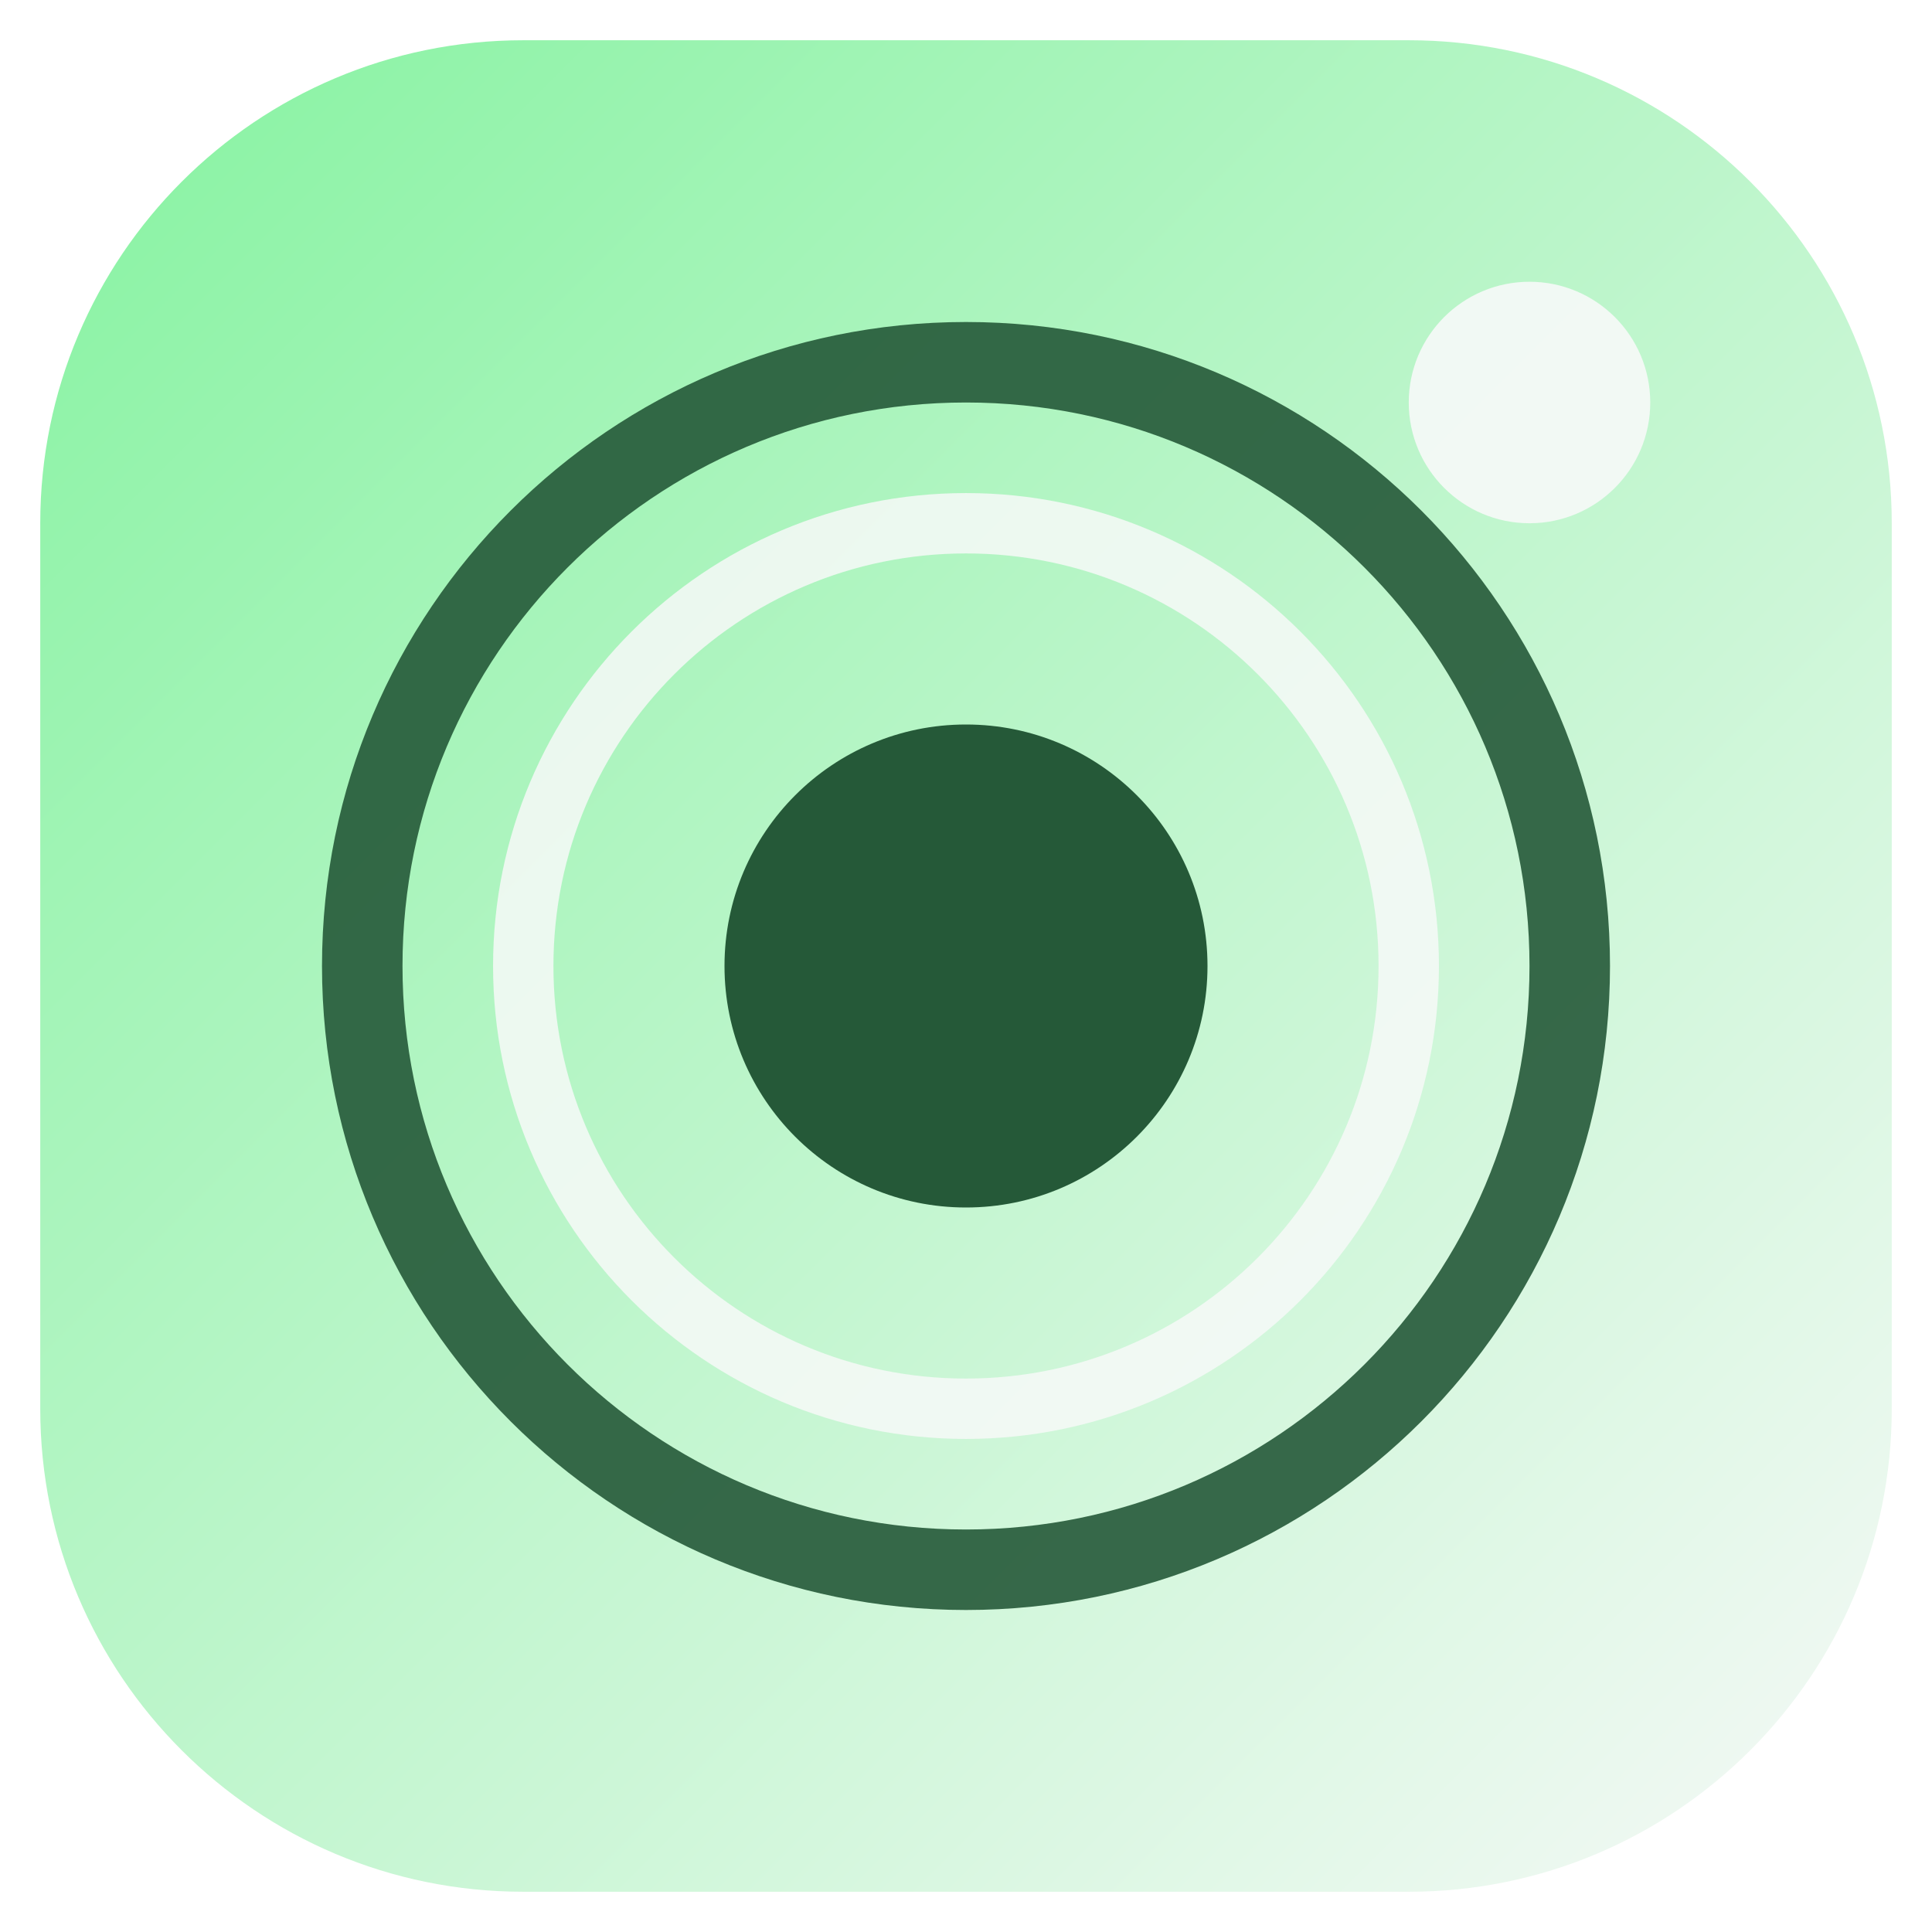
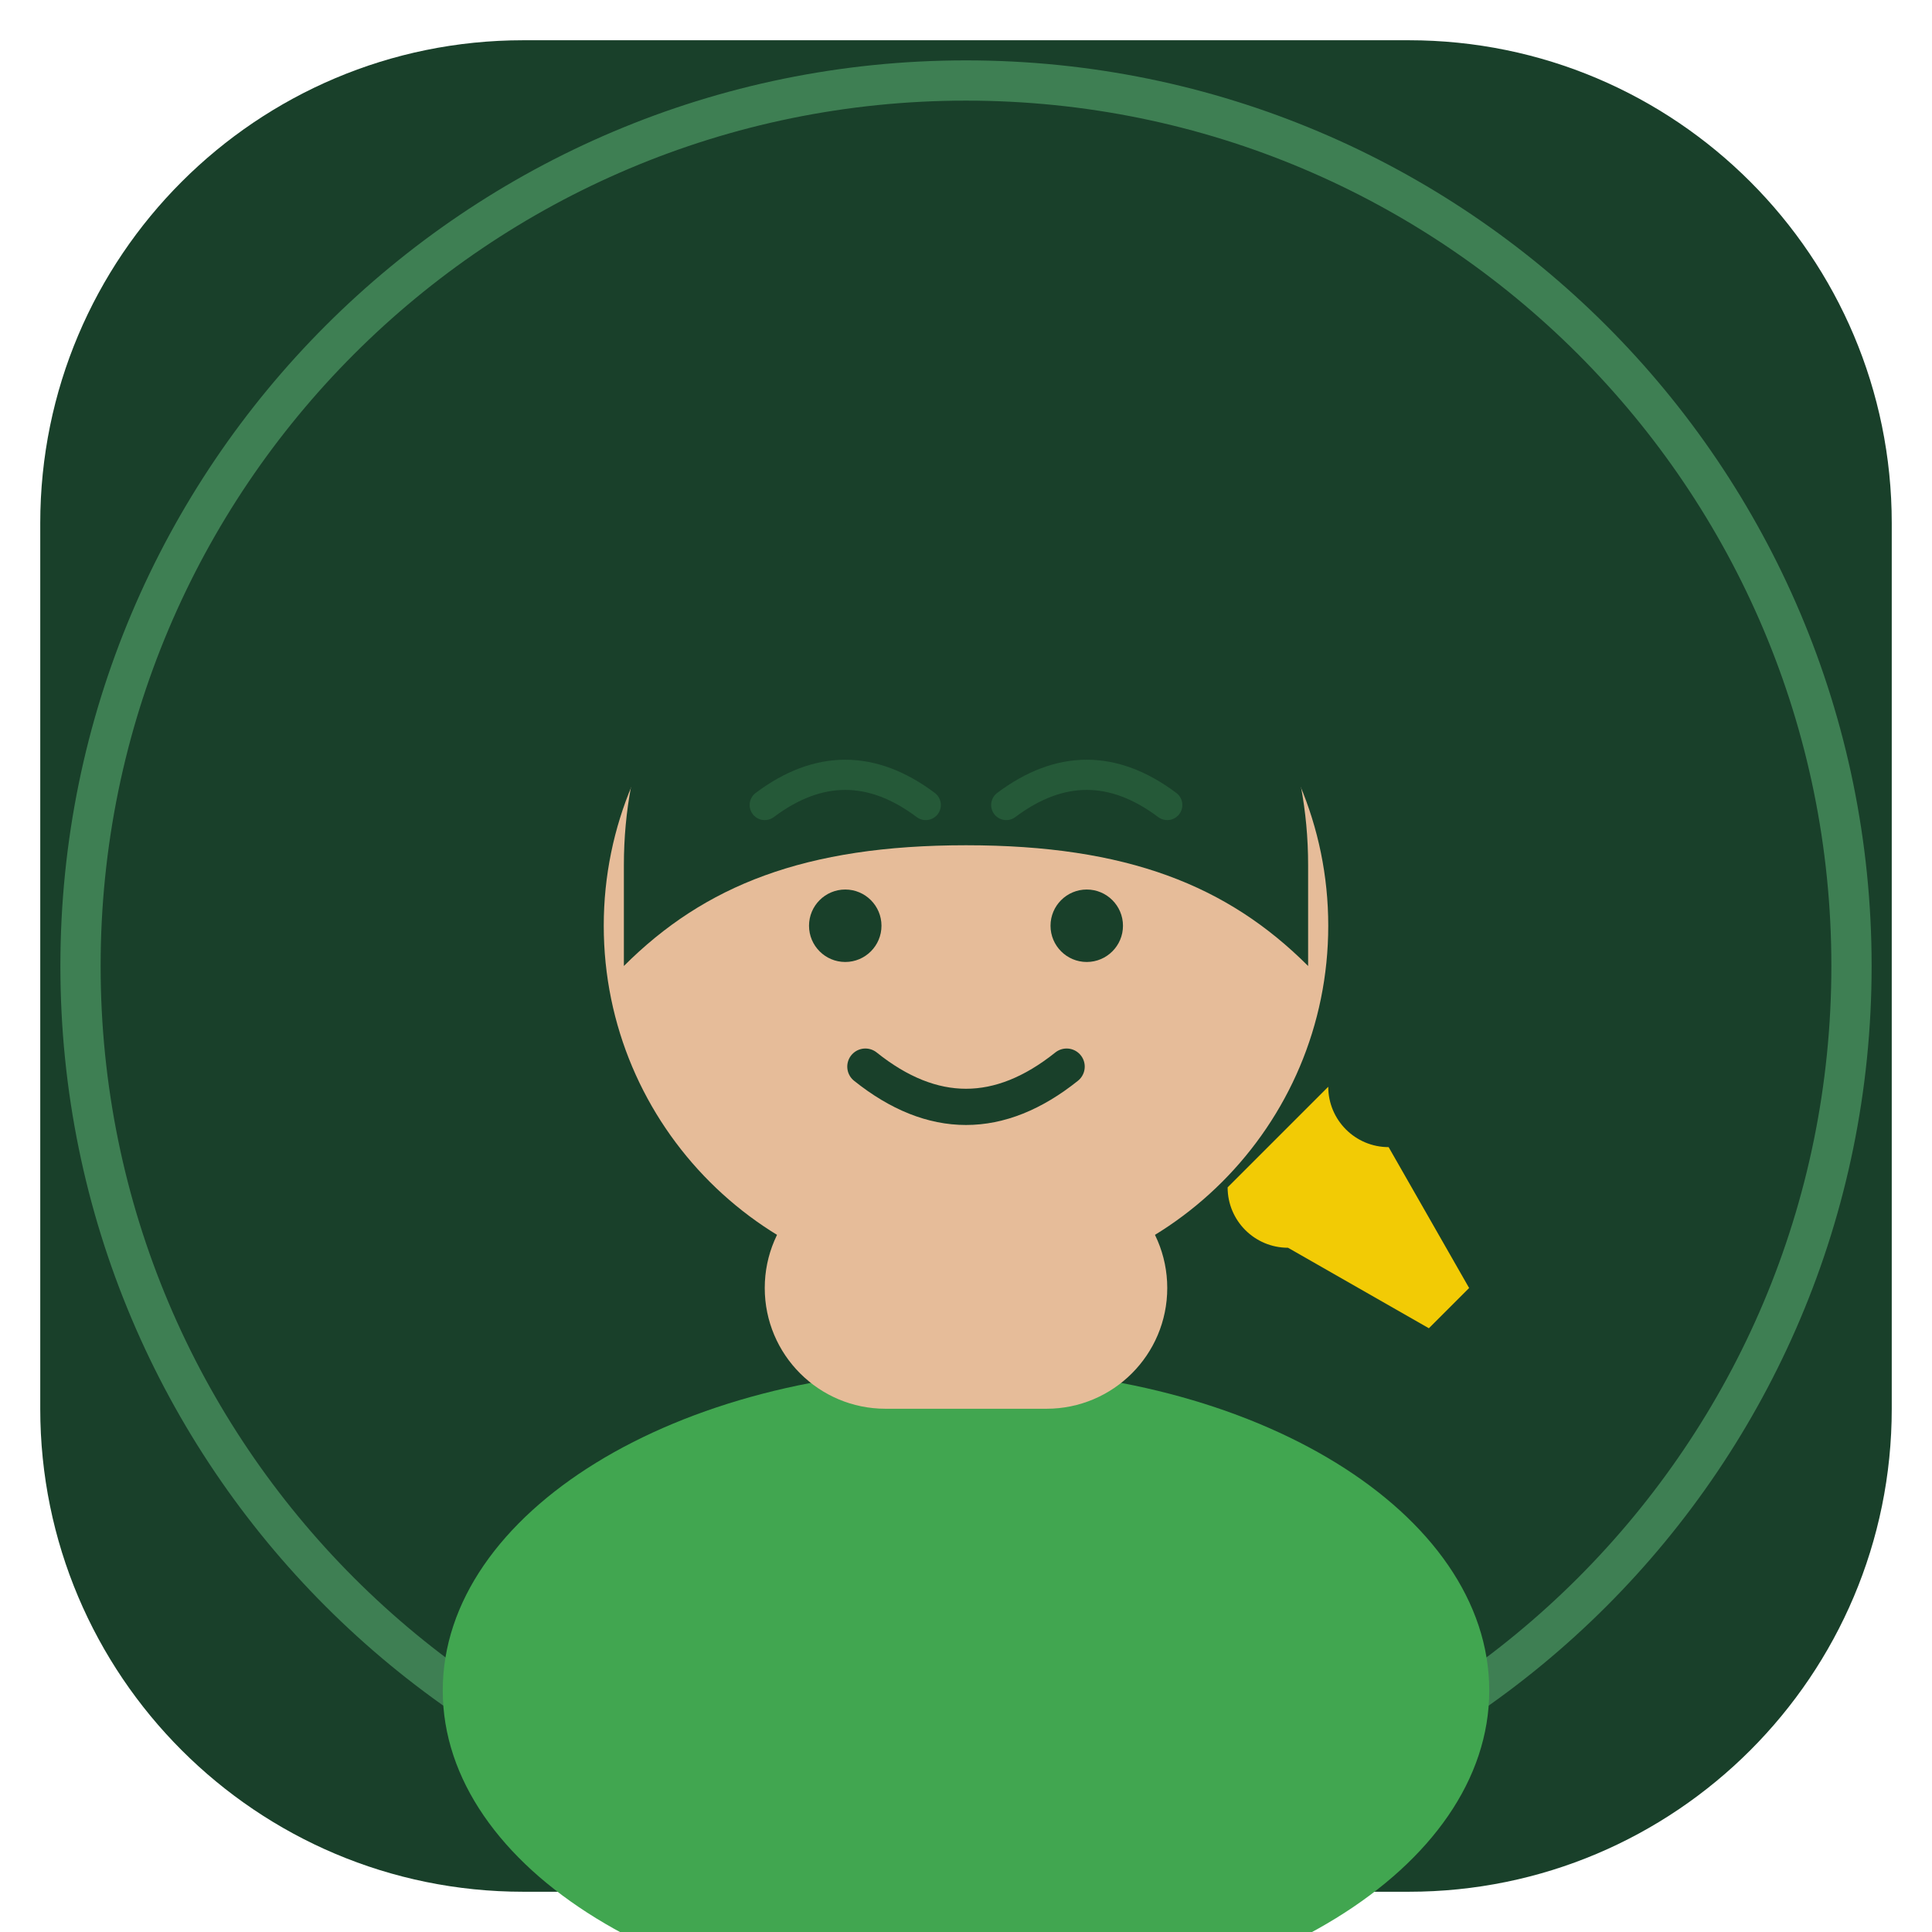
- <svg xmlns="http://www.w3.org/2000/svg" viewBox="0 0 96 96" role="img" aria-label="avatar_bolt">
-   <defs>
-     <linearGradient id="g3" x1="0" y1="0" x2="1" y2="1">
-       <stop offset="0%" stop-color="#85F2A0" />
-       <stop offset="100%" stop-color="#F7F9F8" />
-     </linearGradient>
-   </defs>
-   <rect x="2" y="2" width="92" height="92" rx="24" fill="url(#g3)" />
-   <circle cx="48" cy="48" r="30" fill="none" stroke="#255938" stroke-width="4" opacity="0.9" />
-   <circle cx="48" cy="48" r="12" fill="#255938" />
-   <circle cx="48" cy="48" r="22" fill="none" stroke="#F7F9F8" stroke-width="3" opacity="0.85" />
-   <circle cx="76" cy="20" r="6" fill="#F7F9F8" opacity="0.9" />
+ <svg xmlns="http://www.w3.org/2000/svg" viewBox="0 0 96 96" role="img" aria-label="Bolt Executor">
+   <rect x="2" y="2" width="92" height="92" rx="24" fill="#19402A" />
+   <circle cx="48" cy="48" r="44" fill="none" stroke="#85F2A0" stroke-opacity="0.35" stroke-width="2" />
+   <ellipse cx="48" cy="84" rx="26" ry="16" fill="#41A650" />
+   <rect x="38" y="58" width="20" height="12" rx="6" fill="#E6BC99" />
+   <circle cx="48" cy="46" r="18" fill="#E6BC99" />
+   <path d="M31 43c0-11 8-18 17-18s17 7 17 18v5c-4-4-9-6-17-6s-13 2-17 6z" fill="#19402A" />
+   <circle cx="42" cy="46" r="1.8" fill="#19402A" />
+   <circle cx="54" cy="46" r="1.8" fill="#19402A" />
+   <path d="M43 53q5 4 10 0" stroke="#19402A" stroke-width="1.8" fill="none" stroke-linecap="round" />
+   <path d="M38 40q4-3 8 0M50 40q4-3 8 0" stroke="#255938" stroke-width="1.5" fill="none" stroke-linecap="round" />
+   <path d="M66 54a3 3 0 003 3l4 7l-2 2l-7-4a3 3 0 01-3-3z" fill="#F2CB05" />
</svg>
